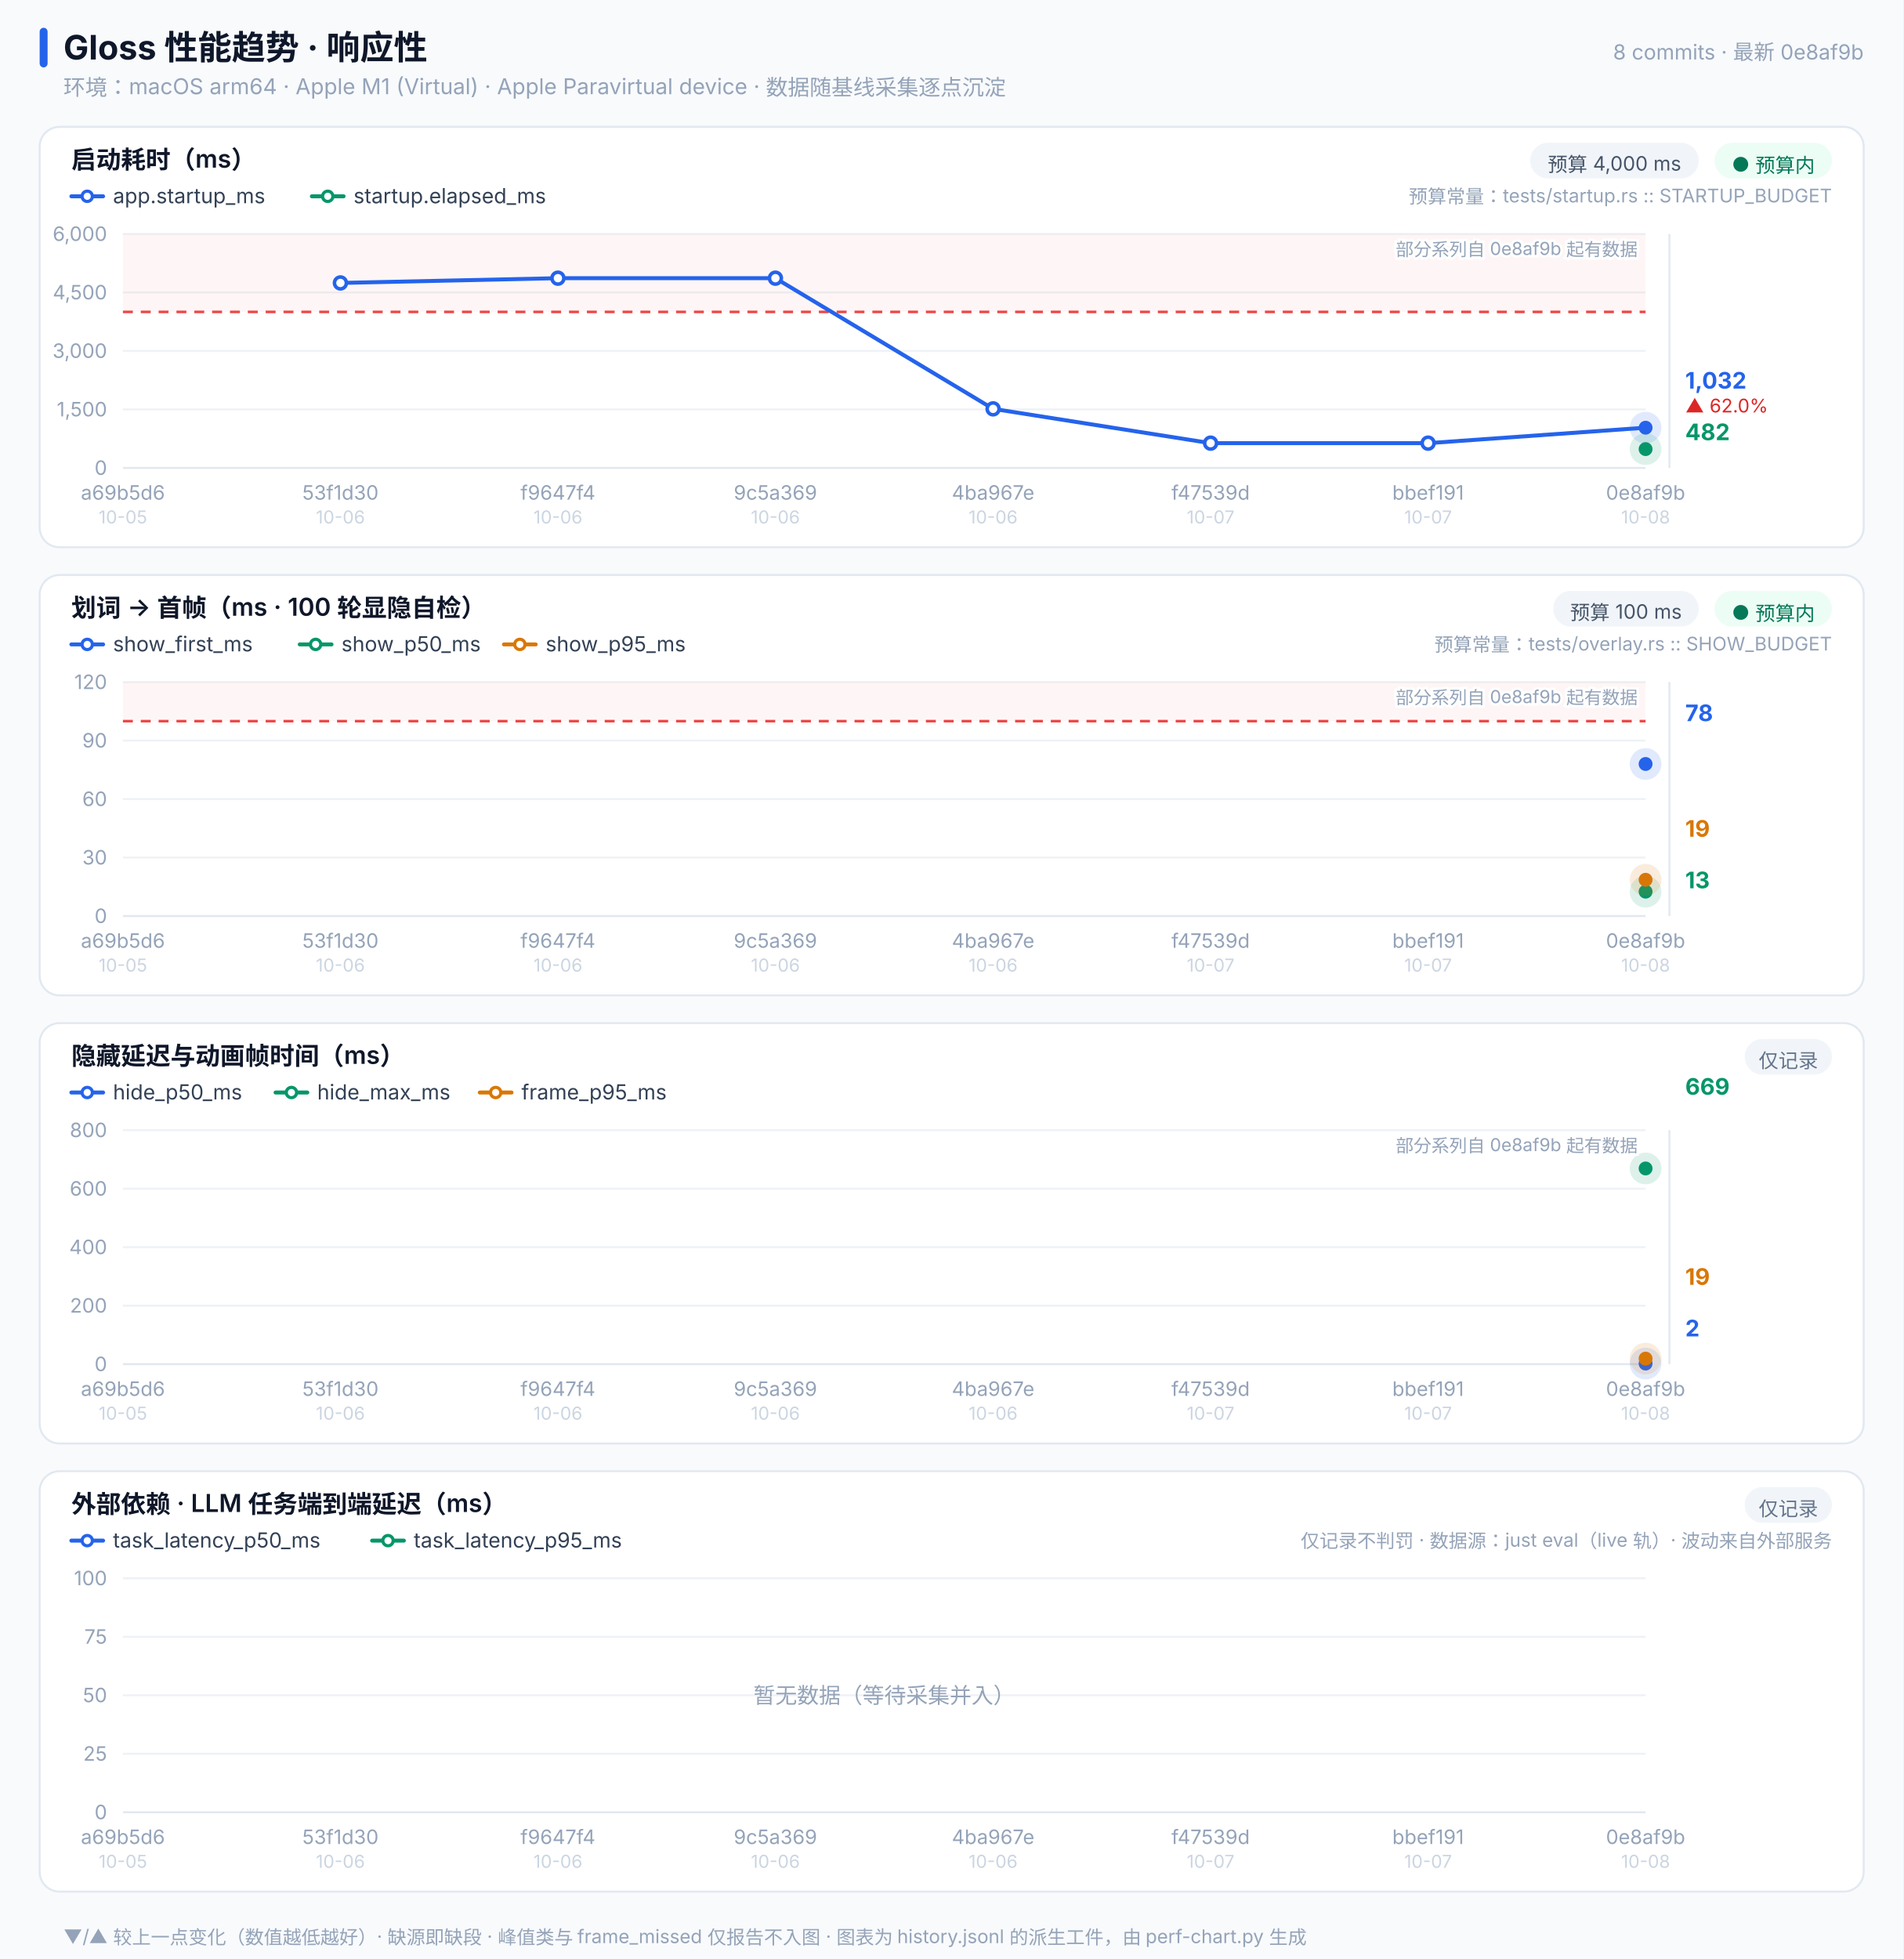
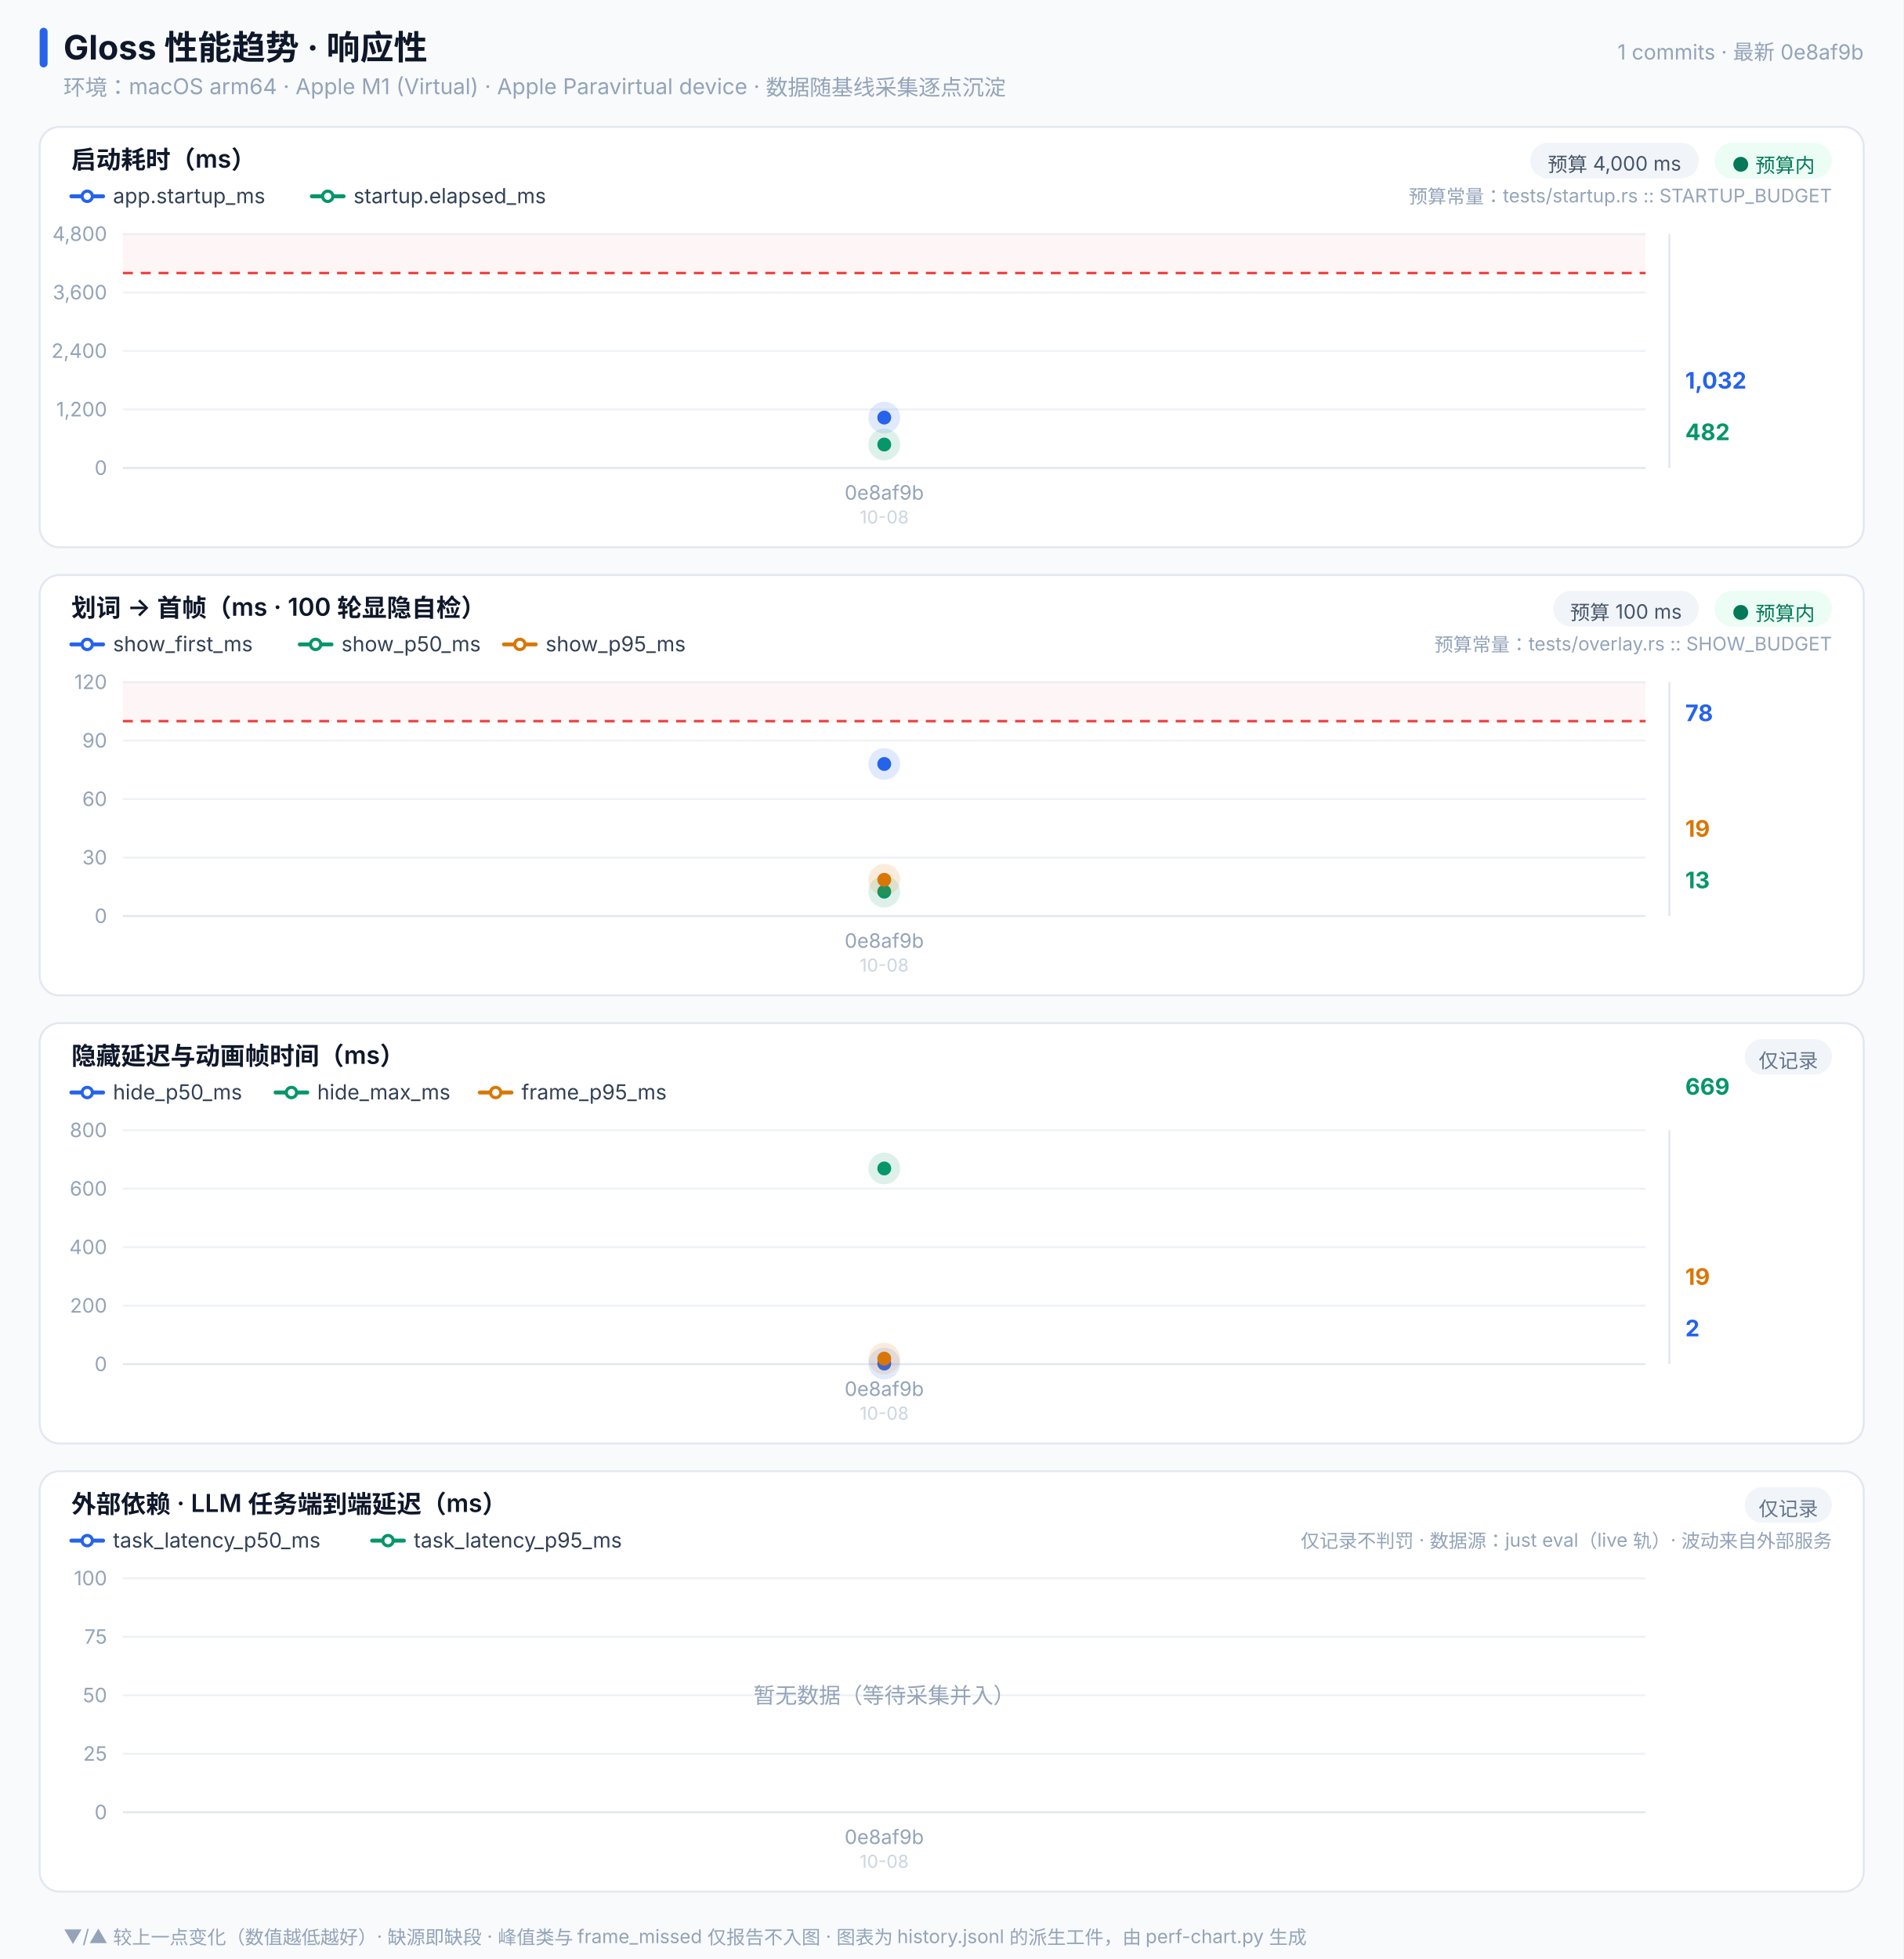
<svg xmlns="http://www.w3.org/2000/svg" width="960" height="988" viewBox="0 0 960 988" font-family="-apple-system,'PingFang SC','Helvetica Neue',sans-serif">
  <rect x="0.0" y="0.0" width="960.0" height="988" fill="#f8fafc" rx="0" />
  <rect x="20.0" y="14.0" width="4.0" height="20" fill="#2563eb" rx="2" />
  <text x="32.0" y="30.0" font-size="17" fill="#0f172a" font-weight="700" text-anchor="start">Gloss 性能趋势 · 响应性</text>
  <text x="32.0" y="48.0" font-size="11" fill="#94a3b8" font-weight="400" text-anchor="start">环境：macOS arm64 · Apple M1 (Virtual) · Apple Paravirtual device · 数据随基线采集逐点沉淀</text>
-   <text x="940.0" y="30.0" font-size="10.5" fill="#94a3b8" font-weight="400" text-anchor="end">8 commits · 最新 0e8af9b</text>
+   <text x="940.0" y="30.0" font-size="10.5" fill="#94a3b8" font-weight="400" text-anchor="end">1 commits · 最新 0e8af9b</text>
  <rect x="20.0" y="64.0" width="920.0" height="212" fill="#ffffff" rx="10" stroke="#e2e8f0" />
  <text x="36.0" y="85.0" font-size="12.5" fill="#0f172a" font-weight="600" text-anchor="start">启动耗时（ms）</text>
  <rect x="864.8" y="72.0" width="59.2" height="18" fill="#ecfdf5" rx="9" />
  <text x="894.4" y="86.5" font-size="10" fill="#047857" font-weight="400" text-anchor="middle">● 预算内</text>
  <rect x="771.8" y="72.0" width="85.0" height="18" fill="#f1f5f9" rx="9" />
  <text x="814.3" y="86.5" font-size="10" fill="#475569" font-weight="400" text-anchor="middle">预算 4,000 ms</text>
  <line x1="36.0" y1="99.0" x2="52.0" y2="99.0" stroke="#2563eb" stroke-width="2" stroke-linecap="round" />
  <circle cx="44.0" cy="99.0" r="2.6" fill="#ffffff" stroke="#2563eb" stroke-width="1.6" />
  <text x="57.0" y="102.5" font-size="10.5" fill="#334155" font-weight="400" text-anchor="start">app.startup_ms</text>
  <line x1="157.3" y1="99.0" x2="173.3" y2="99.0" stroke="#059669" stroke-width="2" stroke-linecap="round" />
  <circle cx="165.3" cy="99.0" r="2.6" fill="#ffffff" stroke="#059669" stroke-width="1.6" />
  <text x="178.3" y="102.5" font-size="10.5" fill="#334155" font-weight="400" text-anchor="start">startup.elapsed_ms</text>
  <text x="924.0" y="102.5" font-size="9.5" fill="#94a3b8" font-weight="400" text-anchor="end">预算常量：tests/startup.rs :: STARTUP_BUDGET</text>
  <line x1="62.0" y1="236.0" x2="830.0" y2="236.0" stroke="#e2e8f0" stroke-width="1" />
  <text x="54.0" y="239.5" font-size="10" fill="#94a3b8" font-weight="400" text-anchor="end">0</text>
  <line x1="62.0" y1="206.5" x2="830.0" y2="206.5" stroke="#eef2f6" stroke-width="1" />
-   <text x="54.0" y="210.0" font-size="10" fill="#94a3b8" font-weight="400" text-anchor="end">1,500</text>
+   <text x="54.0" y="210.0" font-size="10" fill="#94a3b8" font-weight="400" text-anchor="end">1,200</text>
  <line x1="62.0" y1="177.0" x2="830.0" y2="177.0" stroke="#eef2f6" stroke-width="1" />
-   <text x="54.0" y="180.5" font-size="10" fill="#94a3b8" font-weight="400" text-anchor="end">3,000</text>
+   <text x="54.0" y="180.5" font-size="10" fill="#94a3b8" font-weight="400" text-anchor="end">2,400</text>
  <line x1="62.0" y1="147.5" x2="830.0" y2="147.5" stroke="#eef2f6" stroke-width="1" />
-   <text x="54.0" y="151.0" font-size="10" fill="#94a3b8" font-weight="400" text-anchor="end">4,500</text>
+   <text x="54.0" y="151.0" font-size="10" fill="#94a3b8" font-weight="400" text-anchor="end">3,600</text>
  <line x1="62.0" y1="118.0" x2="830.0" y2="118.0" stroke="#eef2f6" stroke-width="1" />
-   <text x="54.0" y="121.5" font-size="10" fill="#94a3b8" font-weight="400" text-anchor="end">6,000</text>
-   <rect x="62.0" y="118.0" width="768.0" height="39.3" fill="#ef4444" fill-opacity="0.05" rx="0" />
-   <line x1="62.0" y1="157.3" x2="830.0" y2="157.3" stroke="#ef4444" stroke-width="1.3" stroke-dasharray="5 4" />
-   <polyline points="171.7,142.7 281.4,140.3 391.1,140.3 500.9,206.2 610.6,223.5 720.3,223.5 830.0,215.7" fill="none" stroke="#2563eb" stroke-width="2" stroke-linejoin="round" stroke-linecap="round" />
-   <circle cx="171.7" cy="142.7" r="3" fill="#ffffff" stroke="#2563eb" stroke-width="1.8" />
-   <circle cx="281.4" cy="140.3" r="3" fill="#ffffff" stroke="#2563eb" stroke-width="1.8" />
-   <circle cx="391.1" cy="140.3" r="3" fill="#ffffff" stroke="#2563eb" stroke-width="1.8" />
-   <circle cx="500.9" cy="206.2" r="3" fill="#ffffff" stroke="#2563eb" stroke-width="1.8" />
-   <circle cx="610.6" cy="223.5" r="3" fill="#ffffff" stroke="#2563eb" stroke-width="1.8" />
-   <circle cx="720.3" cy="223.5" r="3" fill="#ffffff" stroke="#2563eb" stroke-width="1.8" />
-   <circle cx="830.0" cy="215.7" r="8" fill="#2563eb" opacity="0.14" />
-   <circle cx="830.0" cy="215.7" r="3.5" fill="#2563eb" />
-   <circle cx="830.0" cy="226.5" r="8" fill="#059669" opacity="0.14" />
-   <circle cx="830.0" cy="226.5" r="3.5" fill="#059669" />
-   <text x="826.0" y="129.0" font-size="9" fill="#94a3b8" font-weight="400" text-anchor="end" stroke="#ffffff" stroke-width="2.5" paint-order="stroke">部分系列自 0e8af9b 起有数据</text>
+   <text x="54.0" y="121.5" font-size="10" fill="#94a3b8" font-weight="400" text-anchor="end">4,800</text>
+   <rect x="62.0" y="118.0" width="768.0" height="19.7" fill="#ef4444" fill-opacity="0.05" rx="0" />
+   <line x1="62.0" y1="137.7" x2="830.0" y2="137.7" stroke="#ef4444" stroke-width="1.3" stroke-dasharray="5 4" />
+   <circle cx="446.0" cy="210.6" r="8" fill="#2563eb" opacity="0.14" />
+   <circle cx="446.0" cy="210.6" r="3.5" fill="#2563eb" />
+   <circle cx="446.0" cy="224.2" r="8" fill="#059669" opacity="0.14" />
+   <circle cx="446.0" cy="224.2" r="3.5" fill="#059669" />
  <line x1="842.0" y1="118.0" x2="842.0" y2="236.0" stroke="#e2e8f0" stroke-width="1" />
  <text x="850.0" y="196.0" font-size="11.5" fill="#2563eb" font-weight="700" text-anchor="start">1,032</text>
-   <text x="850.0" y="208.0" font-size="9.5" fill="#dc2626" font-weight="400" text-anchor="start">▲ 62.0%</text>
  <text x="850.0" y="222.0" font-size="11.5" fill="#059669" font-weight="700" text-anchor="start">482</text>
-   <text x="62.0" y="252.0" font-size="10" fill="#94a3b8" font-weight="400" text-anchor="middle">a69b5d6</text>
-   <text x="62.0" y="264.0" font-size="9" fill="#cbd5e1" font-weight="400" text-anchor="middle">10-05</text>
-   <text x="171.7" y="252.0" font-size="10" fill="#94a3b8" font-weight="400" text-anchor="middle">53f1d30</text>
-   <text x="171.7" y="264.0" font-size="9" fill="#cbd5e1" font-weight="400" text-anchor="middle">10-06</text>
-   <text x="281.4" y="252.0" font-size="10" fill="#94a3b8" font-weight="400" text-anchor="middle">f9647f4</text>
-   <text x="281.4" y="264.0" font-size="9" fill="#cbd5e1" font-weight="400" text-anchor="middle">10-06</text>
-   <text x="391.1" y="252.0" font-size="10" fill="#94a3b8" font-weight="400" text-anchor="middle">9c5a369</text>
-   <text x="391.1" y="264.0" font-size="9" fill="#cbd5e1" font-weight="400" text-anchor="middle">10-06</text>
-   <text x="500.9" y="252.0" font-size="10" fill="#94a3b8" font-weight="400" text-anchor="middle">4ba967e</text>
-   <text x="500.9" y="264.0" font-size="9" fill="#cbd5e1" font-weight="400" text-anchor="middle">10-06</text>
-   <text x="610.6" y="252.0" font-size="10" fill="#94a3b8" font-weight="400" text-anchor="middle">f47539d</text>
-   <text x="610.6" y="264.0" font-size="9" fill="#cbd5e1" font-weight="400" text-anchor="middle">10-07</text>
-   <text x="720.3" y="252.0" font-size="10" fill="#94a3b8" font-weight="400" text-anchor="middle">bbef191</text>
-   <text x="720.3" y="264.0" font-size="9" fill="#cbd5e1" font-weight="400" text-anchor="middle">10-07</text>
-   <text x="830.0" y="252.0" font-size="10" fill="#94a3b8" font-weight="400" text-anchor="middle">0e8af9b</text>
-   <text x="830.0" y="264.0" font-size="9" fill="#cbd5e1" font-weight="400" text-anchor="middle">10-08</text>
+   <text x="446.0" y="252.0" font-size="10" fill="#94a3b8" font-weight="400" text-anchor="middle">0e8af9b</text>
+   <text x="446.0" y="264.0" font-size="9" fill="#cbd5e1" font-weight="400" text-anchor="middle">10-08</text>
  <rect x="20.0" y="290.0" width="920.0" height="212" fill="#ffffff" rx="10" stroke="#e2e8f0" />
  <text x="36.0" y="311.0" font-size="12.5" fill="#0f172a" font-weight="600" text-anchor="start">划词 → 首帧（ms · 100 轮显隐自检）</text>
  <rect x="864.8" y="298.0" width="59.2" height="18" fill="#ecfdf5" rx="9" />
  <text x="894.4" y="312.5" font-size="10" fill="#047857" font-weight="400" text-anchor="middle">● 预算内</text>
  <rect x="783.4" y="298.0" width="73.4" height="18" fill="#f1f5f9" rx="9" />
  <text x="820.1" y="312.5" font-size="10" fill="#475569" font-weight="400" text-anchor="middle">预算 100 ms</text>
  <line x1="36.0" y1="325.0" x2="52.0" y2="325.0" stroke="#2563eb" stroke-width="2" stroke-linecap="round" />
  <circle cx="44.0" cy="325.0" r="2.6" fill="#ffffff" stroke="#2563eb" stroke-width="1.6" />
  <text x="57.0" y="328.5" font-size="10.5" fill="#334155" font-weight="400" text-anchor="start">show_first_ms</text>
  <line x1="151.2" y1="325.0" x2="167.2" y2="325.0" stroke="#059669" stroke-width="2" stroke-linecap="round" />
  <circle cx="159.2" cy="325.0" r="2.6" fill="#ffffff" stroke="#059669" stroke-width="1.6" />
  <text x="172.2" y="328.5" font-size="10.5" fill="#334155" font-weight="400" text-anchor="start">show_p50_ms</text>
  <line x1="254.2" y1="325.0" x2="270.2" y2="325.0" stroke="#d97706" stroke-width="2" stroke-linecap="round" />
  <circle cx="262.2" cy="325.0" r="2.6" fill="#ffffff" stroke="#d97706" stroke-width="1.6" />
  <text x="275.2" y="328.5" font-size="10.5" fill="#334155" font-weight="400" text-anchor="start">show_p95_ms</text>
  <text x="924.0" y="328.5" font-size="9.5" fill="#94a3b8" font-weight="400" text-anchor="end">预算常量：tests/overlay.rs :: SHOW_BUDGET</text>
  <line x1="62.0" y1="462.0" x2="830.0" y2="462.0" stroke="#e2e8f0" stroke-width="1" />
  <text x="54.0" y="465.5" font-size="10" fill="#94a3b8" font-weight="400" text-anchor="end">0</text>
  <line x1="62.0" y1="432.5" x2="830.0" y2="432.5" stroke="#eef2f6" stroke-width="1" />
  <text x="54.0" y="436.0" font-size="10" fill="#94a3b8" font-weight="400" text-anchor="end">30</text>
  <line x1="62.0" y1="403.0" x2="830.0" y2="403.0" stroke="#eef2f6" stroke-width="1" />
  <text x="54.0" y="406.5" font-size="10" fill="#94a3b8" font-weight="400" text-anchor="end">60</text>
  <line x1="62.0" y1="373.5" x2="830.0" y2="373.5" stroke="#eef2f6" stroke-width="1" />
  <text x="54.0" y="377.0" font-size="10" fill="#94a3b8" font-weight="400" text-anchor="end">90</text>
  <line x1="62.0" y1="344.0" x2="830.0" y2="344.0" stroke="#eef2f6" stroke-width="1" />
  <text x="54.0" y="347.5" font-size="10" fill="#94a3b8" font-weight="400" text-anchor="end">120</text>
  <rect x="62.0" y="344.0" width="768.0" height="19.7" fill="#ef4444" fill-opacity="0.05" rx="0" />
  <line x1="62.0" y1="363.7" x2="830.0" y2="363.7" stroke="#ef4444" stroke-width="1.3" stroke-dasharray="5 4" />
-   <circle cx="830.0" cy="385.3" r="8" fill="#2563eb" opacity="0.14" />
-   <circle cx="830.0" cy="385.3" r="3.5" fill="#2563eb" />
-   <circle cx="830.0" cy="449.7" r="8" fill="#059669" opacity="0.14" />
-   <circle cx="830.0" cy="449.7" r="3.5" fill="#059669" />
-   <circle cx="830.0" cy="443.7" r="8" fill="#d97706" opacity="0.14" />
-   <circle cx="830.0" cy="443.7" r="3.5" fill="#d97706" />
-   <text x="826.0" y="355.0" font-size="9" fill="#94a3b8" font-weight="400" text-anchor="end" stroke="#ffffff" stroke-width="2.5" paint-order="stroke">部分系列自 0e8af9b 起有数据</text>
+   <circle cx="446.0" cy="385.3" r="8" fill="#2563eb" opacity="0.14" />
+   <circle cx="446.0" cy="385.3" r="3.5" fill="#2563eb" />
+   <circle cx="446.0" cy="449.7" r="8" fill="#059669" opacity="0.14" />
+   <circle cx="446.0" cy="449.7" r="3.5" fill="#059669" />
+   <circle cx="446.0" cy="443.7" r="8" fill="#d97706" opacity="0.14" />
+   <circle cx="446.0" cy="443.7" r="3.5" fill="#d97706" />
  <line x1="842.0" y1="344.0" x2="842.0" y2="462.0" stroke="#e2e8f0" stroke-width="1" />
  <text x="850.0" y="363.7" font-size="11.5" fill="#2563eb" font-weight="700" text-anchor="start">78</text>
  <text x="850.0" y="422.0" font-size="11.5" fill="#d97706" font-weight="700" text-anchor="start">19</text>
  <text x="850.0" y="448.0" font-size="11.5" fill="#059669" font-weight="700" text-anchor="start">13</text>
-   <text x="62.0" y="478.0" font-size="10" fill="#94a3b8" font-weight="400" text-anchor="middle">a69b5d6</text>
-   <text x="62.0" y="490.0" font-size="9" fill="#cbd5e1" font-weight="400" text-anchor="middle">10-05</text>
-   <text x="171.7" y="478.0" font-size="10" fill="#94a3b8" font-weight="400" text-anchor="middle">53f1d30</text>
-   <text x="171.7" y="490.0" font-size="9" fill="#cbd5e1" font-weight="400" text-anchor="middle">10-06</text>
-   <text x="281.4" y="478.0" font-size="10" fill="#94a3b8" font-weight="400" text-anchor="middle">f9647f4</text>
-   <text x="281.4" y="490.0" font-size="9" fill="#cbd5e1" font-weight="400" text-anchor="middle">10-06</text>
-   <text x="391.1" y="478.0" font-size="10" fill="#94a3b8" font-weight="400" text-anchor="middle">9c5a369</text>
-   <text x="391.1" y="490.0" font-size="9" fill="#cbd5e1" font-weight="400" text-anchor="middle">10-06</text>
-   <text x="500.9" y="478.0" font-size="10" fill="#94a3b8" font-weight="400" text-anchor="middle">4ba967e</text>
-   <text x="500.9" y="490.0" font-size="9" fill="#cbd5e1" font-weight="400" text-anchor="middle">10-06</text>
-   <text x="610.6" y="478.0" font-size="10" fill="#94a3b8" font-weight="400" text-anchor="middle">f47539d</text>
-   <text x="610.6" y="490.0" font-size="9" fill="#cbd5e1" font-weight="400" text-anchor="middle">10-07</text>
-   <text x="720.3" y="478.0" font-size="10" fill="#94a3b8" font-weight="400" text-anchor="middle">bbef191</text>
-   <text x="720.3" y="490.0" font-size="9" fill="#cbd5e1" font-weight="400" text-anchor="middle">10-07</text>
-   <text x="830.0" y="478.0" font-size="10" fill="#94a3b8" font-weight="400" text-anchor="middle">0e8af9b</text>
-   <text x="830.0" y="490.0" font-size="9" fill="#cbd5e1" font-weight="400" text-anchor="middle">10-08</text>
+   <text x="446.0" y="478.0" font-size="10" fill="#94a3b8" font-weight="400" text-anchor="middle">0e8af9b</text>
+   <text x="446.0" y="490.0" font-size="9" fill="#cbd5e1" font-weight="400" text-anchor="middle">10-08</text>
  <rect x="20.0" y="516.0" width="920.0" height="212" fill="#ffffff" rx="10" stroke="#e2e8f0" />
  <text x="36.0" y="537.0" font-size="12.5" fill="#0f172a" font-weight="600" text-anchor="start">隐藏延迟与动画帧时间（ms）</text>
  <rect x="880.0" y="524.0" width="44.0" height="18" fill="#f1f5f9" rx="9" />
  <text x="902.0" y="538.5" font-size="10" fill="#64748b" font-weight="400" text-anchor="middle">仅记录</text>
  <line x1="36.0" y1="551.0" x2="52.0" y2="551.0" stroke="#2563eb" stroke-width="2" stroke-linecap="round" />
  <circle cx="44.0" cy="551.0" r="2.6" fill="#ffffff" stroke="#2563eb" stroke-width="1.6" />
  <text x="57.0" y="554.5" font-size="10.5" fill="#334155" font-weight="400" text-anchor="start">hide_p50_ms</text>
  <line x1="139.0" y1="551.0" x2="155.0" y2="551.0" stroke="#059669" stroke-width="2" stroke-linecap="round" />
  <circle cx="147.0" cy="551.0" r="2.6" fill="#ffffff" stroke="#059669" stroke-width="1.6" />
  <text x="160.0" y="554.5" font-size="10.5" fill="#334155" font-weight="400" text-anchor="start">hide_max_ms</text>
  <line x1="242.0" y1="551.0" x2="258.0" y2="551.0" stroke="#d97706" stroke-width="2" stroke-linecap="round" />
  <circle cx="250.0" cy="551.0" r="2.6" fill="#ffffff" stroke="#d97706" stroke-width="1.6" />
  <text x="263.0" y="554.5" font-size="10.5" fill="#334155" font-weight="400" text-anchor="start">frame_p95_ms</text>
  <line x1="62.0" y1="688.0" x2="830.0" y2="688.0" stroke="#e2e8f0" stroke-width="1" />
  <text x="54.0" y="691.5" font-size="10" fill="#94a3b8" font-weight="400" text-anchor="end">0</text>
  <line x1="62.0" y1="658.5" x2="830.0" y2="658.5" stroke="#eef2f6" stroke-width="1" />
  <text x="54.0" y="662.0" font-size="10" fill="#94a3b8" font-weight="400" text-anchor="end">200</text>
  <line x1="62.0" y1="629.0" x2="830.0" y2="629.0" stroke="#eef2f6" stroke-width="1" />
  <text x="54.0" y="632.5" font-size="10" fill="#94a3b8" font-weight="400" text-anchor="end">400</text>
  <line x1="62.0" y1="599.5" x2="830.0" y2="599.5" stroke="#eef2f6" stroke-width="1" />
  <text x="54.0" y="603.0" font-size="10" fill="#94a3b8" font-weight="400" text-anchor="end">600</text>
  <line x1="62.0" y1="570.0" x2="830.0" y2="570.0" stroke="#eef2f6" stroke-width="1" />
  <text x="54.0" y="573.5" font-size="10" fill="#94a3b8" font-weight="400" text-anchor="end">800</text>
-   <circle cx="830.0" cy="687.7" r="8" fill="#2563eb" opacity="0.14" />
-   <circle cx="830.0" cy="687.7" r="3.5" fill="#2563eb" />
-   <circle cx="830.0" cy="589.3" r="8" fill="#059669" opacity="0.14" />
-   <circle cx="830.0" cy="589.3" r="3.5" fill="#059669" />
-   <circle cx="830.0" cy="685.2" r="8" fill="#d97706" opacity="0.14" />
-   <circle cx="830.0" cy="685.2" r="3.5" fill="#d97706" />
-   <text x="826.0" y="581.0" font-size="9" fill="#94a3b8" font-weight="400" text-anchor="end" stroke="#ffffff" stroke-width="2.5" paint-order="stroke">部分系列自 0e8af9b 起有数据</text>
+   <circle cx="446.0" cy="687.7" r="8" fill="#2563eb" opacity="0.14" />
+   <circle cx="446.0" cy="687.7" r="3.5" fill="#2563eb" />
+   <circle cx="446.0" cy="589.3" r="8" fill="#059669" opacity="0.14" />
+   <circle cx="446.0" cy="589.3" r="3.5" fill="#059669" />
+   <circle cx="446.0" cy="685.2" r="8" fill="#d97706" opacity="0.14" />
+   <circle cx="446.0" cy="685.2" r="3.5" fill="#d97706" />
  <line x1="842.0" y1="570.0" x2="842.0" y2="688.0" stroke="#e2e8f0" stroke-width="1" />
  <text x="850.0" y="552.1" font-size="11.5" fill="#059669" font-weight="700" text-anchor="start">669</text>
  <text x="850.0" y="648.0" font-size="11.5" fill="#d97706" font-weight="700" text-anchor="start">19</text>
  <text x="850.0" y="674.0" font-size="11.5" fill="#2563eb" font-weight="700" text-anchor="start">2</text>
-   <text x="62.0" y="704.0" font-size="10" fill="#94a3b8" font-weight="400" text-anchor="middle">a69b5d6</text>
-   <text x="62.0" y="716.0" font-size="9" fill="#cbd5e1" font-weight="400" text-anchor="middle">10-05</text>
-   <text x="171.7" y="704.0" font-size="10" fill="#94a3b8" font-weight="400" text-anchor="middle">53f1d30</text>
-   <text x="171.7" y="716.0" font-size="9" fill="#cbd5e1" font-weight="400" text-anchor="middle">10-06</text>
-   <text x="281.4" y="704.0" font-size="10" fill="#94a3b8" font-weight="400" text-anchor="middle">f9647f4</text>
-   <text x="281.4" y="716.0" font-size="9" fill="#cbd5e1" font-weight="400" text-anchor="middle">10-06</text>
-   <text x="391.1" y="704.0" font-size="10" fill="#94a3b8" font-weight="400" text-anchor="middle">9c5a369</text>
-   <text x="391.1" y="716.0" font-size="9" fill="#cbd5e1" font-weight="400" text-anchor="middle">10-06</text>
-   <text x="500.9" y="704.0" font-size="10" fill="#94a3b8" font-weight="400" text-anchor="middle">4ba967e</text>
-   <text x="500.9" y="716.0" font-size="9" fill="#cbd5e1" font-weight="400" text-anchor="middle">10-06</text>
-   <text x="610.6" y="704.0" font-size="10" fill="#94a3b8" font-weight="400" text-anchor="middle">f47539d</text>
-   <text x="610.6" y="716.0" font-size="9" fill="#cbd5e1" font-weight="400" text-anchor="middle">10-07</text>
-   <text x="720.3" y="704.0" font-size="10" fill="#94a3b8" font-weight="400" text-anchor="middle">bbef191</text>
-   <text x="720.3" y="716.0" font-size="9" fill="#cbd5e1" font-weight="400" text-anchor="middle">10-07</text>
-   <text x="830.0" y="704.0" font-size="10" fill="#94a3b8" font-weight="400" text-anchor="middle">0e8af9b</text>
-   <text x="830.0" y="716.0" font-size="9" fill="#cbd5e1" font-weight="400" text-anchor="middle">10-08</text>
+   <text x="446.0" y="704.0" font-size="10" fill="#94a3b8" font-weight="400" text-anchor="middle">0e8af9b</text>
+   <text x="446.0" y="716.0" font-size="9" fill="#cbd5e1" font-weight="400" text-anchor="middle">10-08</text>
  <rect x="20.0" y="742.0" width="920.0" height="212" fill="#ffffff" rx="10" stroke="#e2e8f0" />
  <text x="36.0" y="763.0" font-size="12.5" fill="#0f172a" font-weight="600" text-anchor="start">外部依赖 · LLM 任务端到端延迟（ms）</text>
  <rect x="880.0" y="750.0" width="44.0" height="18" fill="#f1f5f9" rx="9" />
  <text x="902.0" y="764.5" font-size="10" fill="#64748b" font-weight="400" text-anchor="middle">仅记录</text>
  <line x1="36.0" y1="777.0" x2="52.0" y2="777.0" stroke="#2563eb" stroke-width="2" stroke-linecap="round" />
  <circle cx="44.0" cy="777.0" r="2.6" fill="#ffffff" stroke="#2563eb" stroke-width="1.6" />
  <text x="57.0" y="780.5" font-size="10.5" fill="#334155" font-weight="400" text-anchor="start">task_latency_p50_ms</text>
  <line x1="187.7" y1="777.0" x2="203.7" y2="777.0" stroke="#059669" stroke-width="2" stroke-linecap="round" />
  <circle cx="195.7" cy="777.0" r="2.6" fill="#ffffff" stroke="#059669" stroke-width="1.6" />
  <text x="208.7" y="780.5" font-size="10.5" fill="#334155" font-weight="400" text-anchor="start">task_latency_p95_ms</text>
  <text x="924.0" y="780.5" font-size="9.5" fill="#94a3b8" font-weight="400" text-anchor="end">仅记录不判罚 · 数据源：just eval（live 轨）· 波动来自外部服务</text>
  <line x1="62.0" y1="914.0" x2="830.0" y2="914.0" stroke="#e2e8f0" stroke-width="1" />
  <text x="54.0" y="917.5" font-size="10" fill="#94a3b8" font-weight="400" text-anchor="end">0</text>
  <line x1="62.0" y1="884.5" x2="830.0" y2="884.5" stroke="#eef2f6" stroke-width="1" />
  <text x="54.0" y="888.0" font-size="10" fill="#94a3b8" font-weight="400" text-anchor="end">25</text>
  <line x1="62.0" y1="855.0" x2="830.0" y2="855.0" stroke="#eef2f6" stroke-width="1" />
  <text x="54.0" y="858.5" font-size="10" fill="#94a3b8" font-weight="400" text-anchor="end">50</text>
  <line x1="62.0" y1="825.5" x2="830.0" y2="825.5" stroke="#eef2f6" stroke-width="1" />
  <text x="54.0" y="829.0" font-size="10" fill="#94a3b8" font-weight="400" text-anchor="end">75</text>
  <line x1="62.0" y1="796.0" x2="830.0" y2="796.0" stroke="#eef2f6" stroke-width="1" />
  <text x="54.0" y="799.5" font-size="10" fill="#94a3b8" font-weight="400" text-anchor="end">100</text>
  <text x="446.0" y="859.0" font-size="11" fill="#94a3b8" font-weight="400" text-anchor="middle">暂无数据（等待采集并入）</text>
-   <text x="62.0" y="930.0" font-size="10" fill="#94a3b8" font-weight="400" text-anchor="middle">a69b5d6</text>
-   <text x="62.0" y="942.0" font-size="9" fill="#cbd5e1" font-weight="400" text-anchor="middle">10-05</text>
-   <text x="171.7" y="930.0" font-size="10" fill="#94a3b8" font-weight="400" text-anchor="middle">53f1d30</text>
-   <text x="171.7" y="942.0" font-size="9" fill="#cbd5e1" font-weight="400" text-anchor="middle">10-06</text>
-   <text x="281.4" y="930.0" font-size="10" fill="#94a3b8" font-weight="400" text-anchor="middle">f9647f4</text>
-   <text x="281.4" y="942.0" font-size="9" fill="#cbd5e1" font-weight="400" text-anchor="middle">10-06</text>
-   <text x="391.1" y="930.0" font-size="10" fill="#94a3b8" font-weight="400" text-anchor="middle">9c5a369</text>
-   <text x="391.1" y="942.0" font-size="9" fill="#cbd5e1" font-weight="400" text-anchor="middle">10-06</text>
-   <text x="500.9" y="930.0" font-size="10" fill="#94a3b8" font-weight="400" text-anchor="middle">4ba967e</text>
-   <text x="500.9" y="942.0" font-size="9" fill="#cbd5e1" font-weight="400" text-anchor="middle">10-06</text>
-   <text x="610.6" y="930.0" font-size="10" fill="#94a3b8" font-weight="400" text-anchor="middle">f47539d</text>
-   <text x="610.6" y="942.0" font-size="9" fill="#cbd5e1" font-weight="400" text-anchor="middle">10-07</text>
-   <text x="720.3" y="930.0" font-size="10" fill="#94a3b8" font-weight="400" text-anchor="middle">bbef191</text>
-   <text x="720.3" y="942.0" font-size="9" fill="#cbd5e1" font-weight="400" text-anchor="middle">10-07</text>
-   <text x="830.0" y="930.0" font-size="10" fill="#94a3b8" font-weight="400" text-anchor="middle">0e8af9b</text>
-   <text x="830.0" y="942.0" font-size="9" fill="#cbd5e1" font-weight="400" text-anchor="middle">10-08</text>
+   <text x="446.0" y="930.0" font-size="10" fill="#94a3b8" font-weight="400" text-anchor="middle">0e8af9b</text>
+   <text x="446.0" y="942.0" font-size="9" fill="#cbd5e1" font-weight="400" text-anchor="middle">10-08</text>
  <text x="32.0" y="980.0" font-size="9.5" fill="#94a3b8" font-weight="400" text-anchor="start">▼/▲ 较上一点变化（数值越低越好）· 缺源即缺段 · 峰值类与 frame_missed 仅报告不入图 · 图表为 history.jsonl 的派生工件，由 perf-chart.py 生成</text>
</svg>
